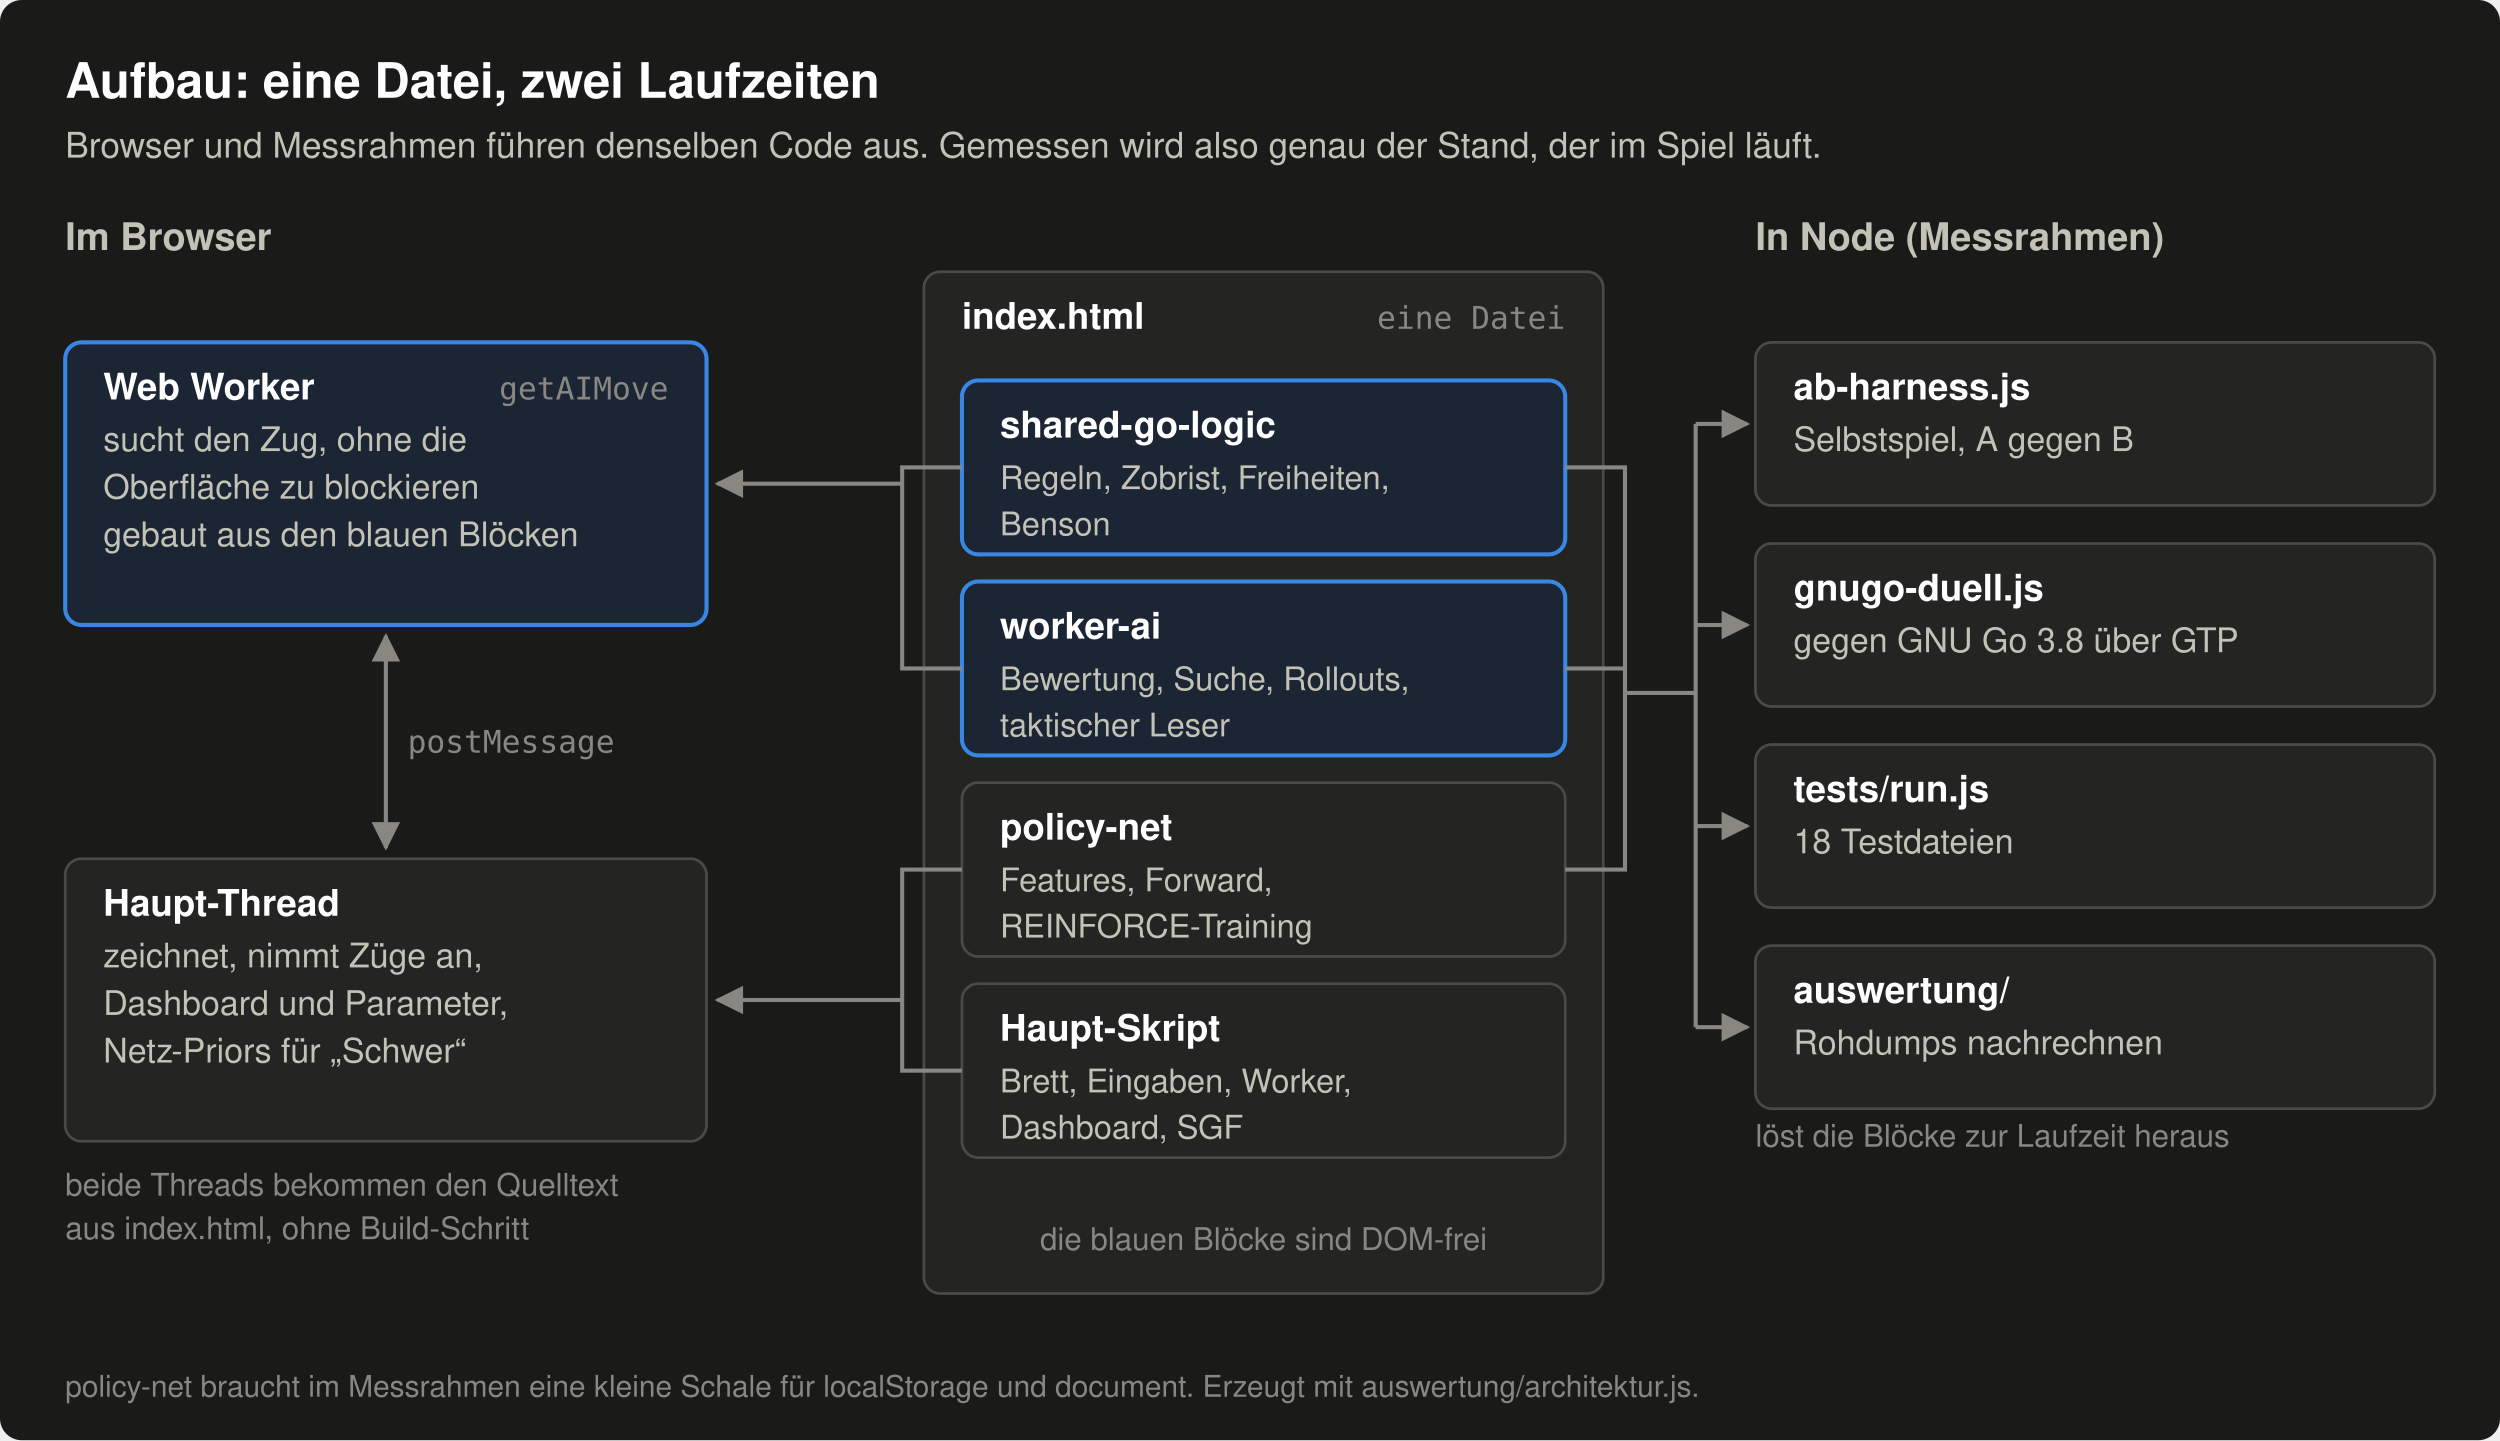
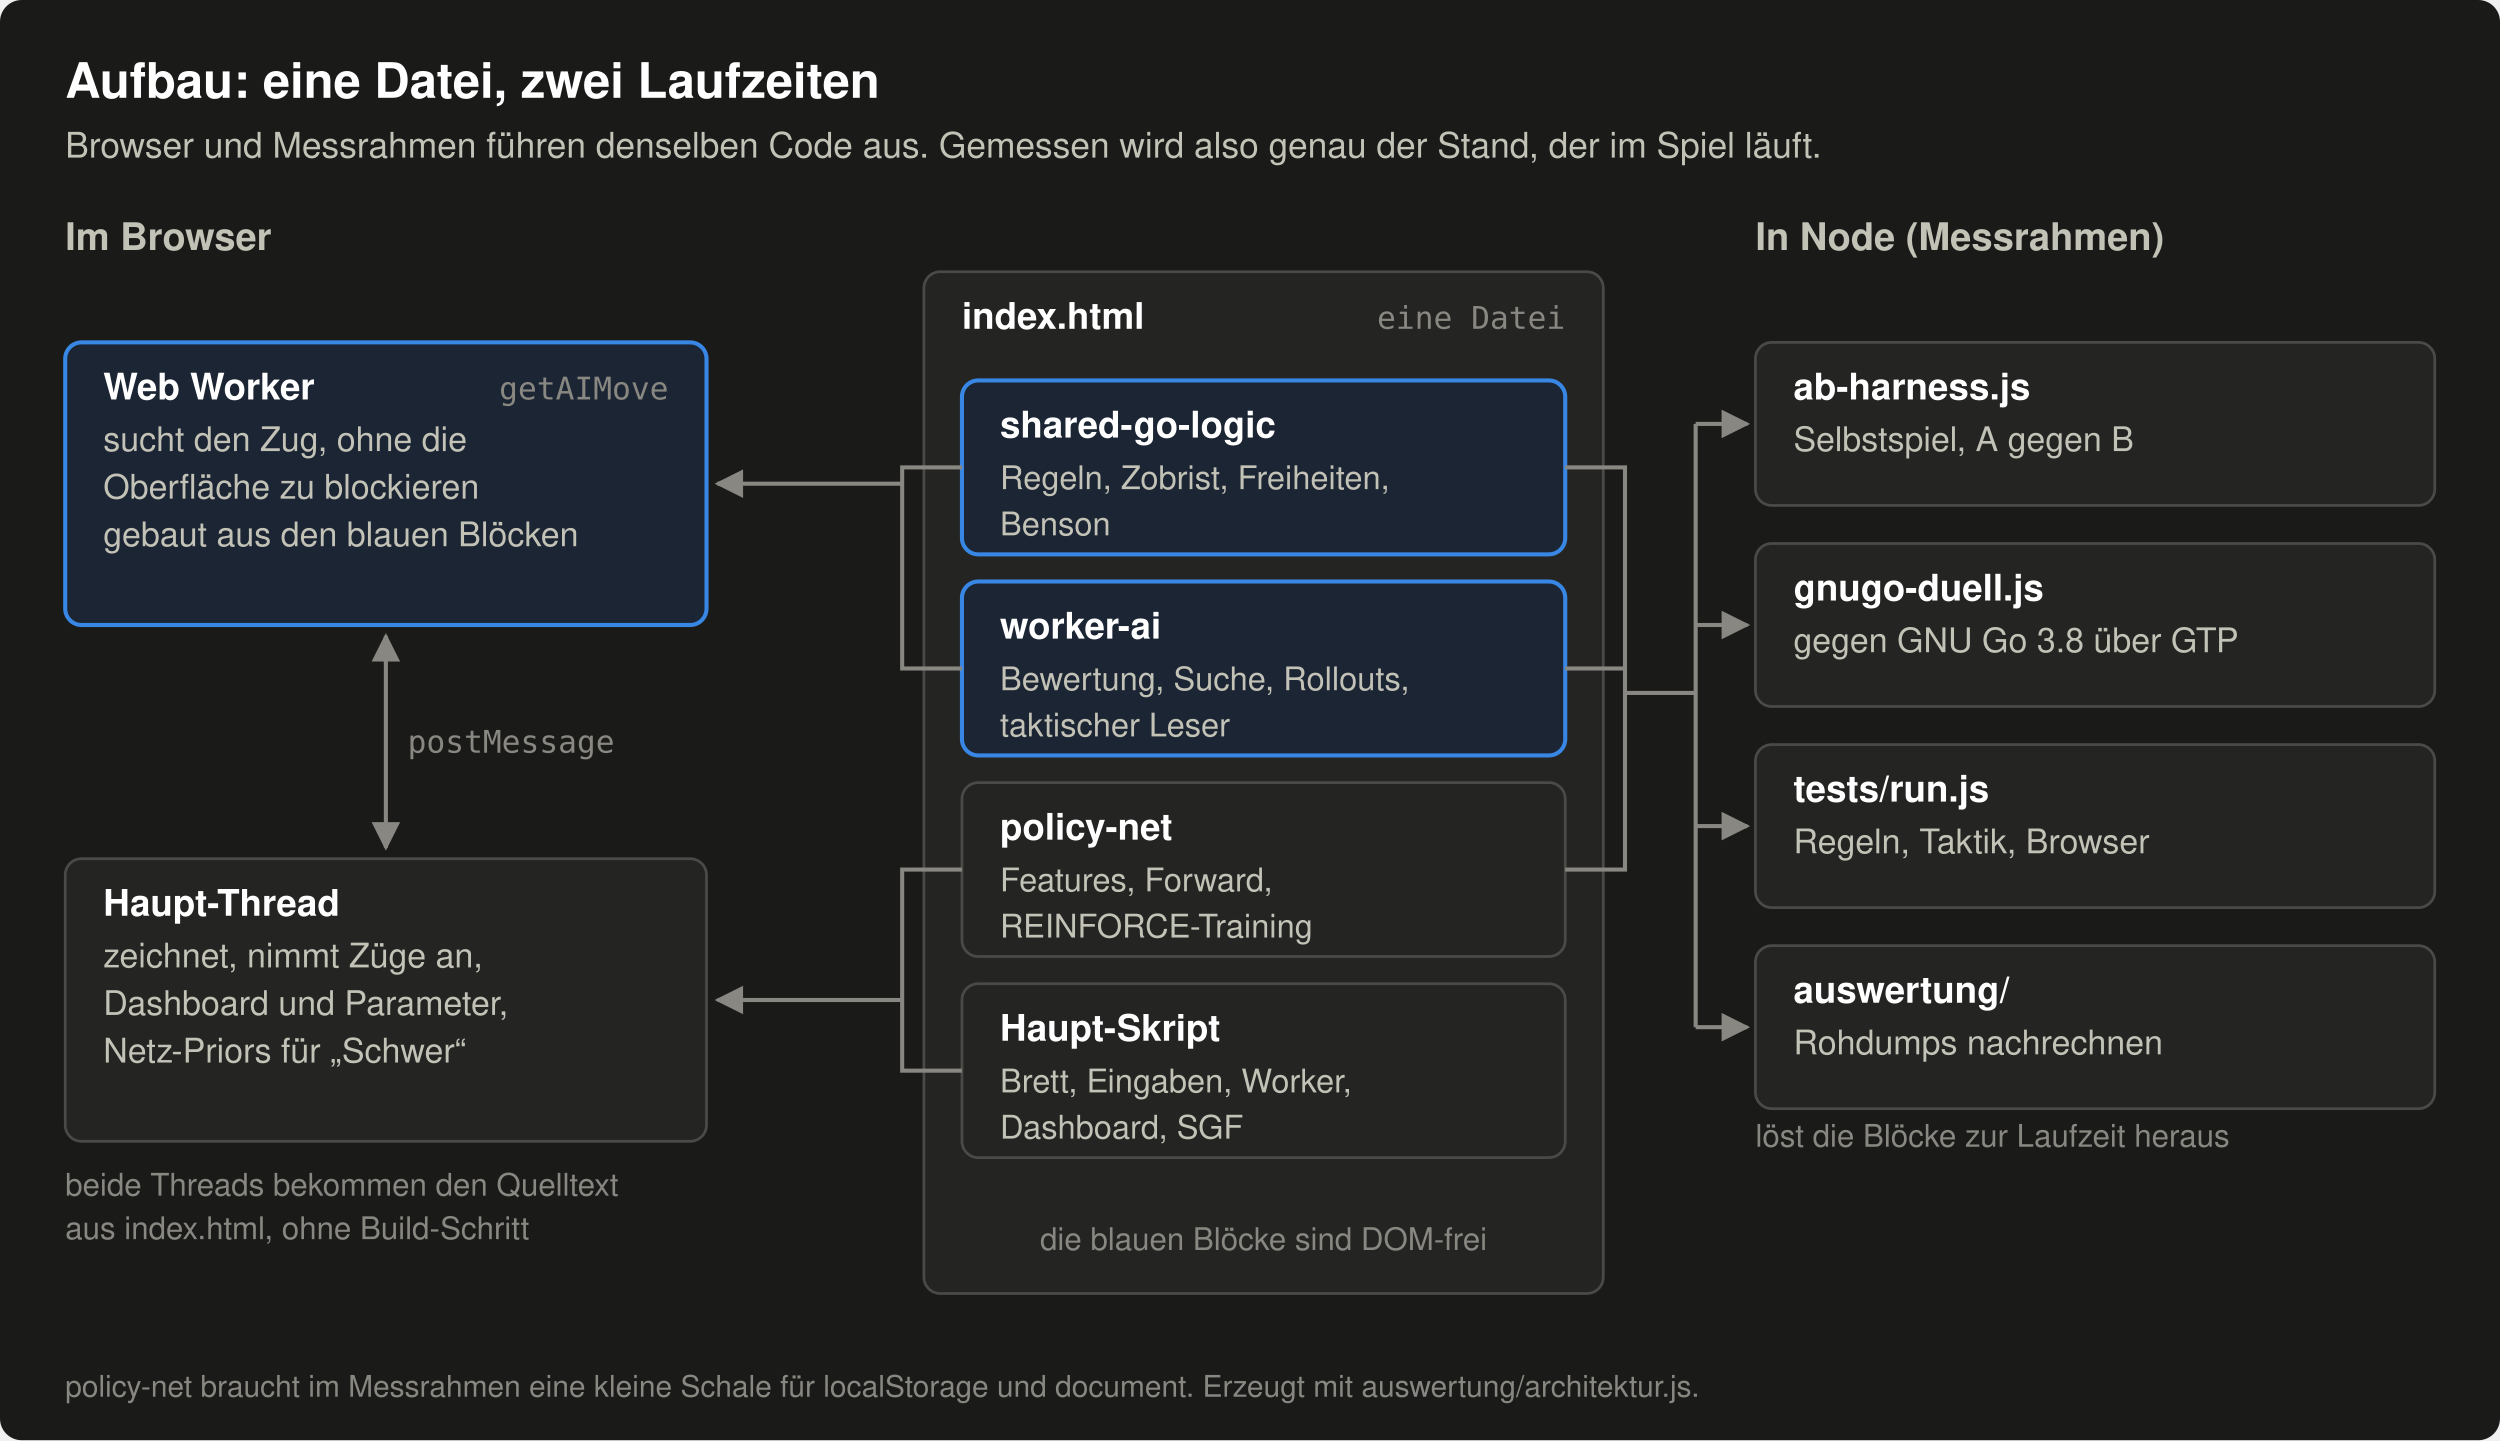
<svg xmlns="http://www.w3.org/2000/svg" width="920" height="530" viewBox="0 0 920 530" font-family="system-ui, -apple-system, 'Segoe UI', Helvetica, Arial, sans-serif" role="img" aria-labelledby="titel beschr">
  <defs>
    <marker id="spitze" viewBox="0 0 10 10" refX="9" refY="5" markerWidth="7" markerHeight="7" orient="auto-start-reverse">
      <path d="M0,0 L10,5 L0,10 z" fill="#898781" />
    </marker>
    <marker id="spitzeA" viewBox="0 0 10 10" refX="9" refY="5" markerWidth="7" markerHeight="7" orient="auto-start-reverse">
      <path d="M0,0 L10,5 L0,10 z" fill="#d95926" />
    </marker>
  </defs>
  <rect width="920" height="530" rx="8" fill="#1a1a19" />
  <text x="24" y="36" font-size="18" font-weight="600" fill="#ffffff" text-anchor="start">Aufbau: eine Datei, zwei Laufzeiten</text>
  <text x="24" y="58" font-size="13" fill="#c3c2b7" text-anchor="start">Browser und Messrahmen führen denselben Code aus. Gemessen wird also genau der Stand, der im Spiel läuft.</text>
  <rect x="340" y="100" width="250" height="376" rx="6" fill="#242423" stroke="#4a4a46" stroke-width="1" />
  <text x="354" y="121" font-size="13.5" font-weight="600" fill="#ffffff" text-anchor="start">index.html</text>
  <text x="576" y="121" font-size="11.5" fill="#898781" text-anchor="end" font-family="ui-monospace, SFMono-Regular, Menlo, Consolas, monospace">eine Datei</text>
  <rect x="354" y="140" width="222" height="64" rx="6" fill="#1b2533" stroke="#3987e5" stroke-width="1.5" />
  <text x="368" y="161" font-size="13.5" font-weight="600" fill="#ffffff" text-anchor="start">shared-go-logic</text>
  <text x="368" y="180" font-size="12" fill="#c3c2b7" text-anchor="start">Regeln, Zobrist, Freiheiten,</text>
  <text x="368" y="197" font-size="12" fill="#c3c2b7" text-anchor="start">Benson</text>
  <rect x="354" y="214" width="222" height="64" rx="6" fill="#1b2533" stroke="#3987e5" stroke-width="1.5" />
  <text x="368" y="235" font-size="13.5" font-weight="600" fill="#ffffff" text-anchor="start">worker-ai</text>
  <text x="368" y="254" font-size="12" fill="#c3c2b7" text-anchor="start">Bewertung, Suche, Rollouts,</text>
  <text x="368" y="271" font-size="12" fill="#c3c2b7" text-anchor="start">taktischer Leser</text>
  <rect x="354" y="288" width="222" height="64" rx="6" fill="#242423" stroke="#4a4a46" stroke-width="1" />
  <text x="368" y="309" font-size="13.5" font-weight="600" fill="#ffffff" text-anchor="start">policy-net</text>
  <text x="368" y="328" font-size="12" fill="#c3c2b7" text-anchor="start">Features, Forward,</text>
  <text x="368" y="345" font-size="12" fill="#c3c2b7" text-anchor="start">REINFORCE-Training</text>
  <rect x="354" y="362" width="222" height="64" rx="6" fill="#242423" stroke="#4a4a46" stroke-width="1" />
  <text x="368" y="383" font-size="13.5" font-weight="600" fill="#ffffff" text-anchor="start">Haupt-Skript</text>
  <text x="368" y="402" font-size="12" fill="#c3c2b7" text-anchor="start">Brett, Eingaben, Worker,</text>
  <text x="368" y="419" font-size="12" fill="#c3c2b7" text-anchor="start">Dashboard, SGF</text>
  <text x="465" y="460" font-size="11.5" fill="#898781" text-anchor="middle">die blauen Blöcke sind DOM-frei</text>
  <text x="24" y="92" font-size="14" font-weight="600" fill="#c3c2b7" text-anchor="start">Im Browser</text>
  <text x="24" y="440" font-size="11.5" fill="#898781" text-anchor="start">beide Threads bekommen den Quelltext</text>
  <text x="24" y="456" font-size="11.5" fill="#898781" text-anchor="start">aus index.html, ohne Build-Schritt</text>
  <rect x="24" y="126" width="236" height="104" rx="6" fill="#1b2533" stroke="#3987e5" stroke-width="1.5" />
  <text x="38" y="147" font-size="13.5" font-weight="600" fill="#ffffff" text-anchor="start">Web Worker</text>
  <text x="246" y="147" font-size="11.5" fill="#898781" text-anchor="end" font-family="ui-monospace, SFMono-Regular, Menlo, Consolas, monospace">getAIMove</text>
  <text x="38" y="166" font-size="12.5" fill="#c3c2b7" text-anchor="start">sucht den Zug, ohne die</text>
  <text x="38" y="183.5" font-size="12.5" fill="#c3c2b7" text-anchor="start">Oberfläche zu blockieren</text>
  <text x="38" y="201" font-size="12.5" fill="#c3c2b7" text-anchor="start">gebaut aus den blauen Blöcken</text>
  <rect x="24" y="316" width="236" height="104" rx="6" fill="#242423" stroke="#4a4a46" stroke-width="1" />
  <text x="38" y="337" font-size="13.5" font-weight="600" fill="#ffffff" text-anchor="start">Haupt-Thread</text>
  <text x="38" y="356" font-size="12.5" fill="#c3c2b7" text-anchor="start">zeichnet, nimmt Züge an,</text>
  <text x="38" y="373.5" font-size="12.5" fill="#c3c2b7" text-anchor="start">Dashboard und Parameter,</text>
  <text x="38" y="391" font-size="12.5" fill="#c3c2b7" text-anchor="start">Netz-Priors für „Schwer“</text>
  <line x1="142" y1="234" x2="142" y2="312" stroke="#898781" stroke-width="1.5" marker-start="url(#spitze)" marker-end="url(#spitze)" />
  <text x="150" y="277" font-size="11.5" fill="#898781" text-anchor="start" font-family="ui-monospace, SFMono-Regular, Menlo, Consolas, monospace">postMessage</text>
  <polyline points="354,172 332,172 332,246 354,246" fill="none" stroke="#898781" stroke-width="1.5" />
  <line x1="332" y1="178" x2="264" y2="178" stroke="#898781" stroke-width="1.5" marker-end="url(#spitze)" />
  <polyline points="354,320 332,320 332,394 354,394" fill="none" stroke="#898781" stroke-width="1.5" />
  <line x1="332" y1="368" x2="264" y2="368" stroke="#898781" stroke-width="1.5" marker-end="url(#spitze)" />
  <text x="646" y="92" font-size="14" font-weight="600" fill="#c3c2b7" text-anchor="start">In Node (Messrahmen)</text>
  <text x="646" y="422" font-size="11.5" fill="#898781" text-anchor="start">löst die Blöcke zur Laufzeit heraus</text>
  <rect x="646" y="126" width="250" height="60" rx="6" fill="#242423" stroke="#4a4a46" stroke-width="1" />
  <text x="660" y="147" font-size="13.5" font-weight="600" fill="#ffffff" text-anchor="start">ab-harness.js</text>
  <text x="660" y="166" font-size="12.5" fill="#c3c2b7" text-anchor="start">Selbstspiel, A gegen B</text>
  <rect x="646" y="200" width="250" height="60" rx="6" fill="#242423" stroke="#4a4a46" stroke-width="1" />
  <text x="660" y="221" font-size="13.5" font-weight="600" fill="#ffffff" text-anchor="start">gnugo-duell.js</text>
  <text x="660" y="240" font-size="12.5" fill="#c3c2b7" text-anchor="start">gegen GNU Go 3.8 über GTP</text>
  <rect x="646" y="274" width="250" height="60" rx="6" fill="#242423" stroke="#4a4a46" stroke-width="1" />
  <text x="660" y="295" font-size="13.5" font-weight="600" fill="#ffffff" text-anchor="start">tests/run.js</text>
-   <text x="660" y="314" font-size="12.5" fill="#c3c2b7" text-anchor="start">18 Testdateien</text>
+   <text x="660" y="314" font-size="12.5" fill="#c3c2b7" text-anchor="start">Regeln, Taktik, Browser</text>
  <rect x="646" y="348" width="250" height="60" rx="6" fill="#242423" stroke="#4a4a46" stroke-width="1" />
  <text x="660" y="369" font-size="13.5" font-weight="600" fill="#ffffff" text-anchor="start">auswertung/</text>
  <text x="660" y="388" font-size="12.5" fill="#c3c2b7" text-anchor="start">Rohdumps nachrechnen</text>
  <polyline points="576,172 598,172 598,320 576,320" fill="none" stroke="#898781" stroke-width="1.5" />
  <polyline points="576,246 598,246" fill="none" stroke="#898781" stroke-width="1.5" />
  <polyline points="598,255 624,255" fill="none" stroke="#898781" stroke-width="1.5" />
  <polyline points="624,156 624,378" fill="none" stroke="#898781" stroke-width="1.5" />
  <line x1="624" y1="156" x2="643" y2="156" stroke="#898781" stroke-width="1.5" marker-end="url(#spitze)" />
  <line x1="624" y1="230" x2="643" y2="230" stroke="#898781" stroke-width="1.5" marker-end="url(#spitze)" />
  <line x1="624" y1="304" x2="643" y2="304" stroke="#898781" stroke-width="1.5" marker-end="url(#spitze)" />
  <line x1="624" y1="378" x2="643" y2="378" stroke="#898781" stroke-width="1.5" marker-end="url(#spitze)" />
  <text x="24" y="514" font-size="11" fill="#898781" text-anchor="start">policy-net braucht im Messrahmen eine kleine Schale für localStorage und document. Erzeugt mit auswertung/architektur.js.</text>
</svg>
